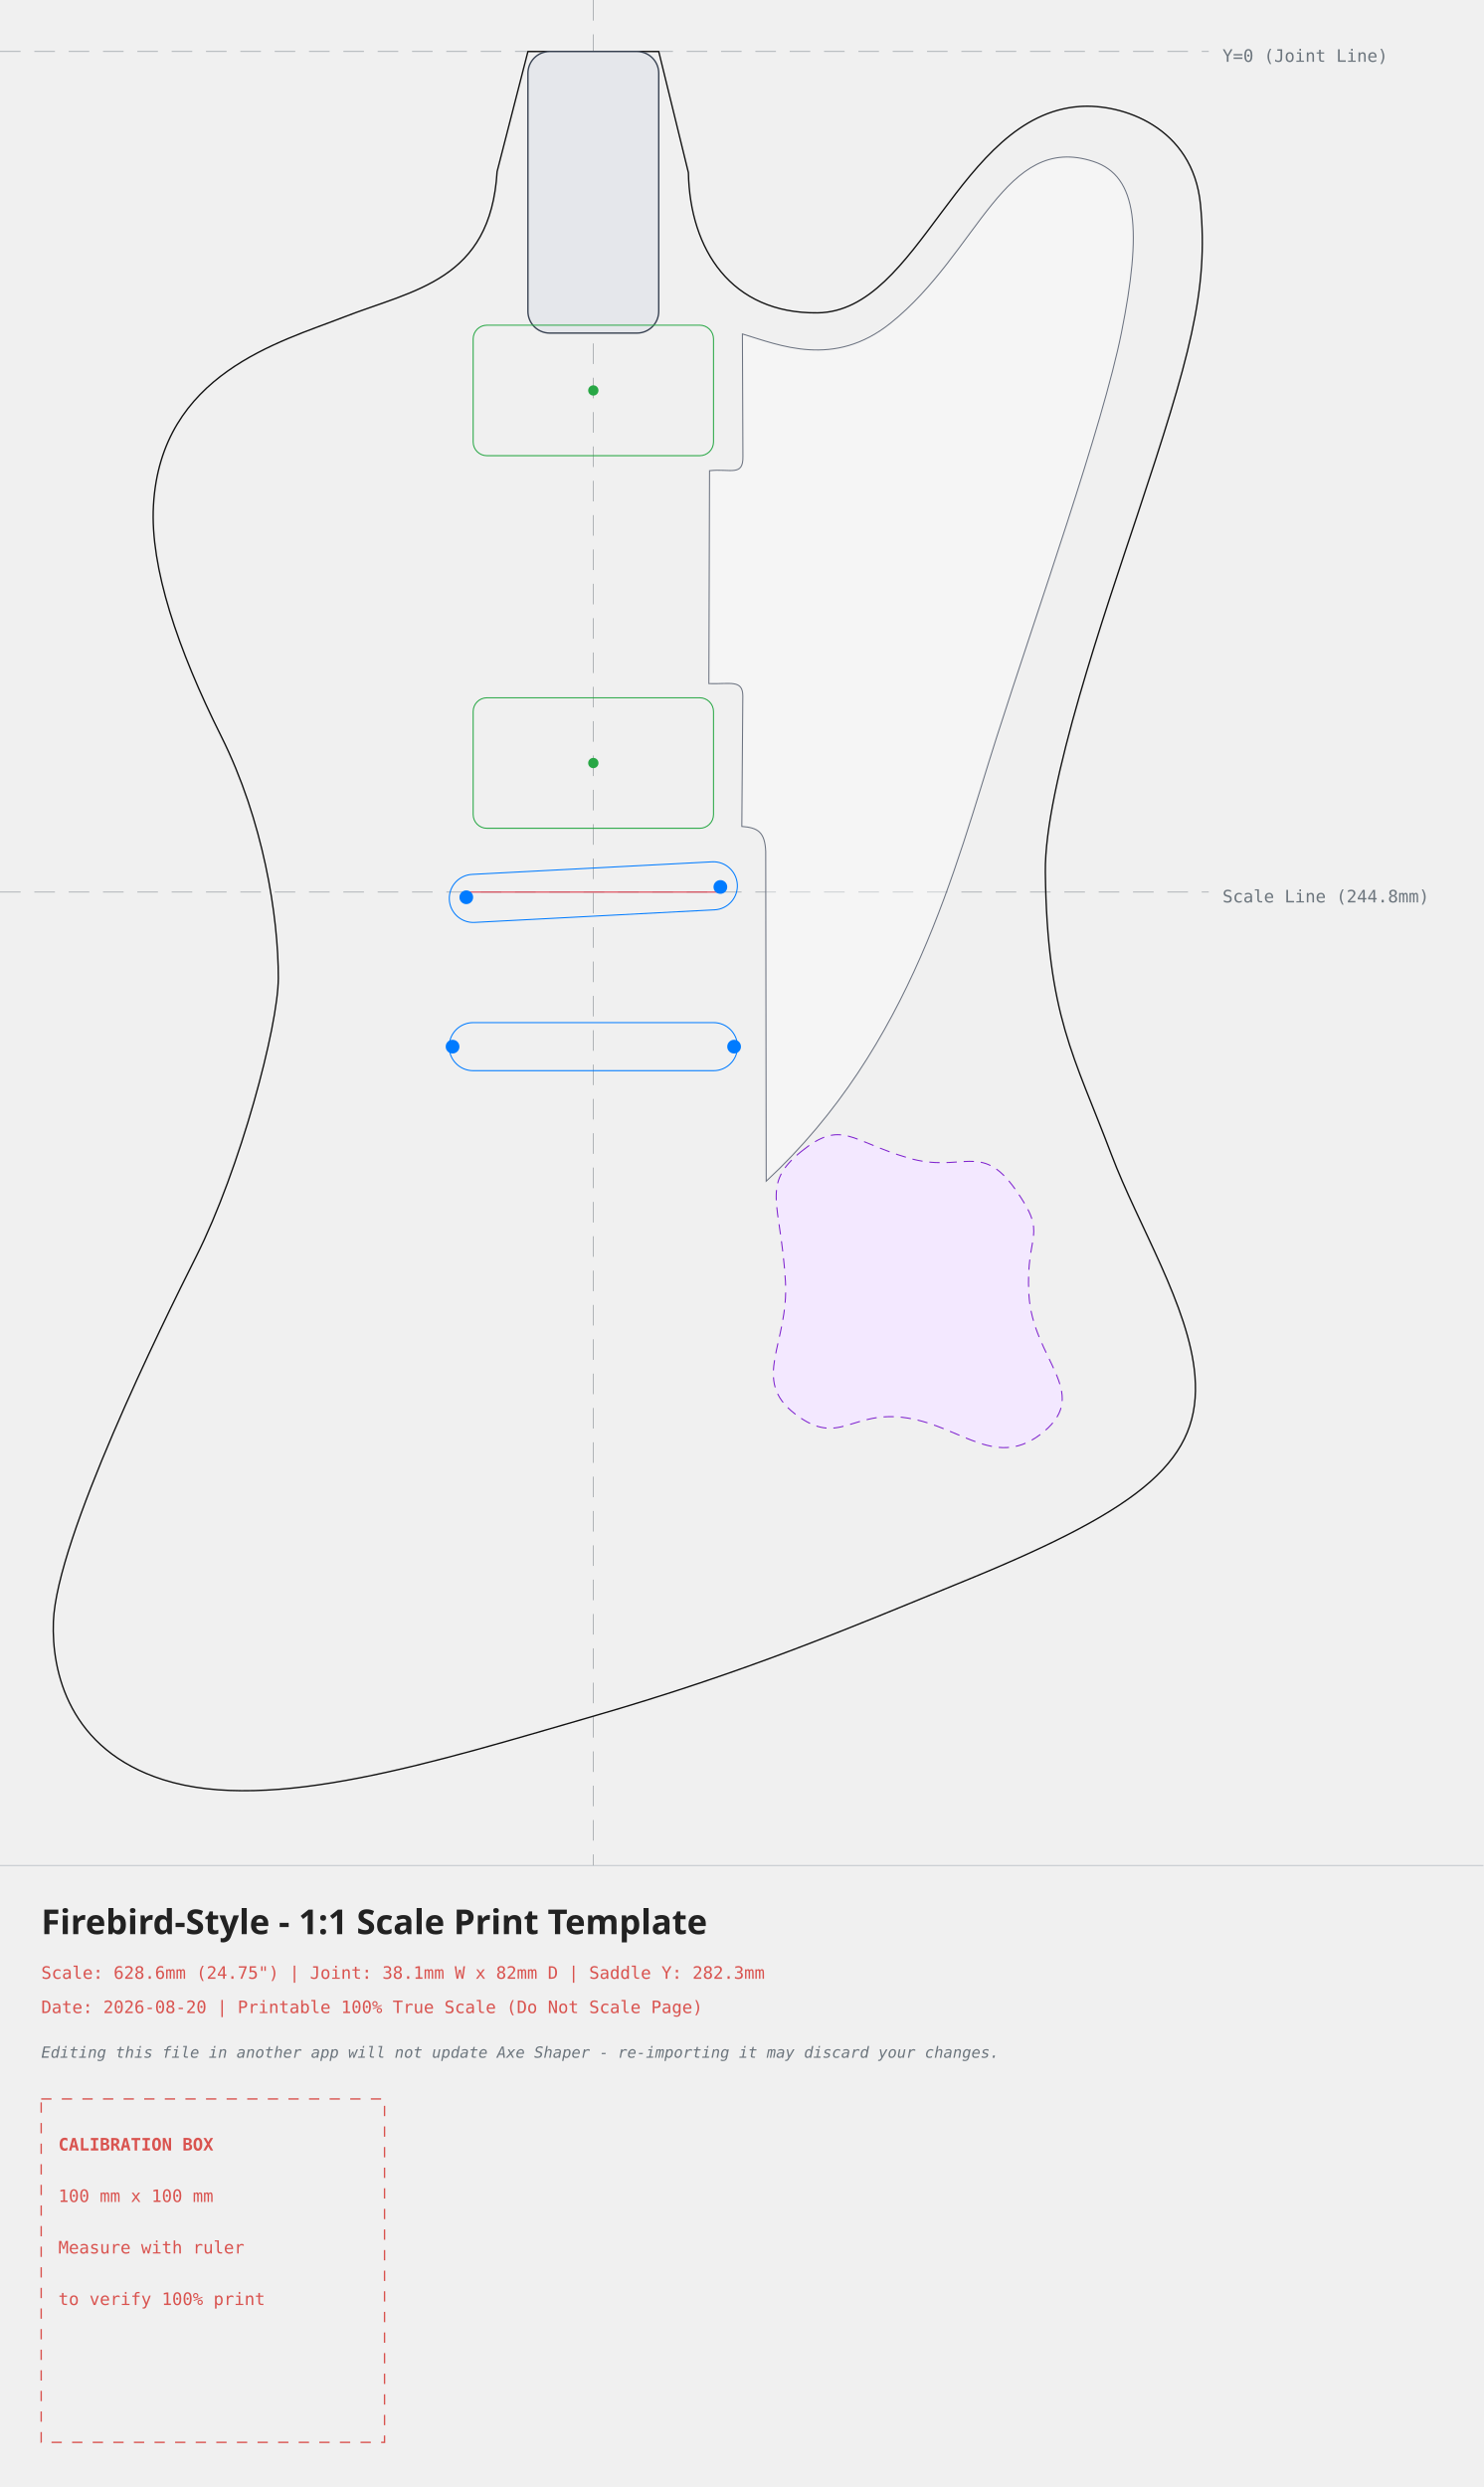
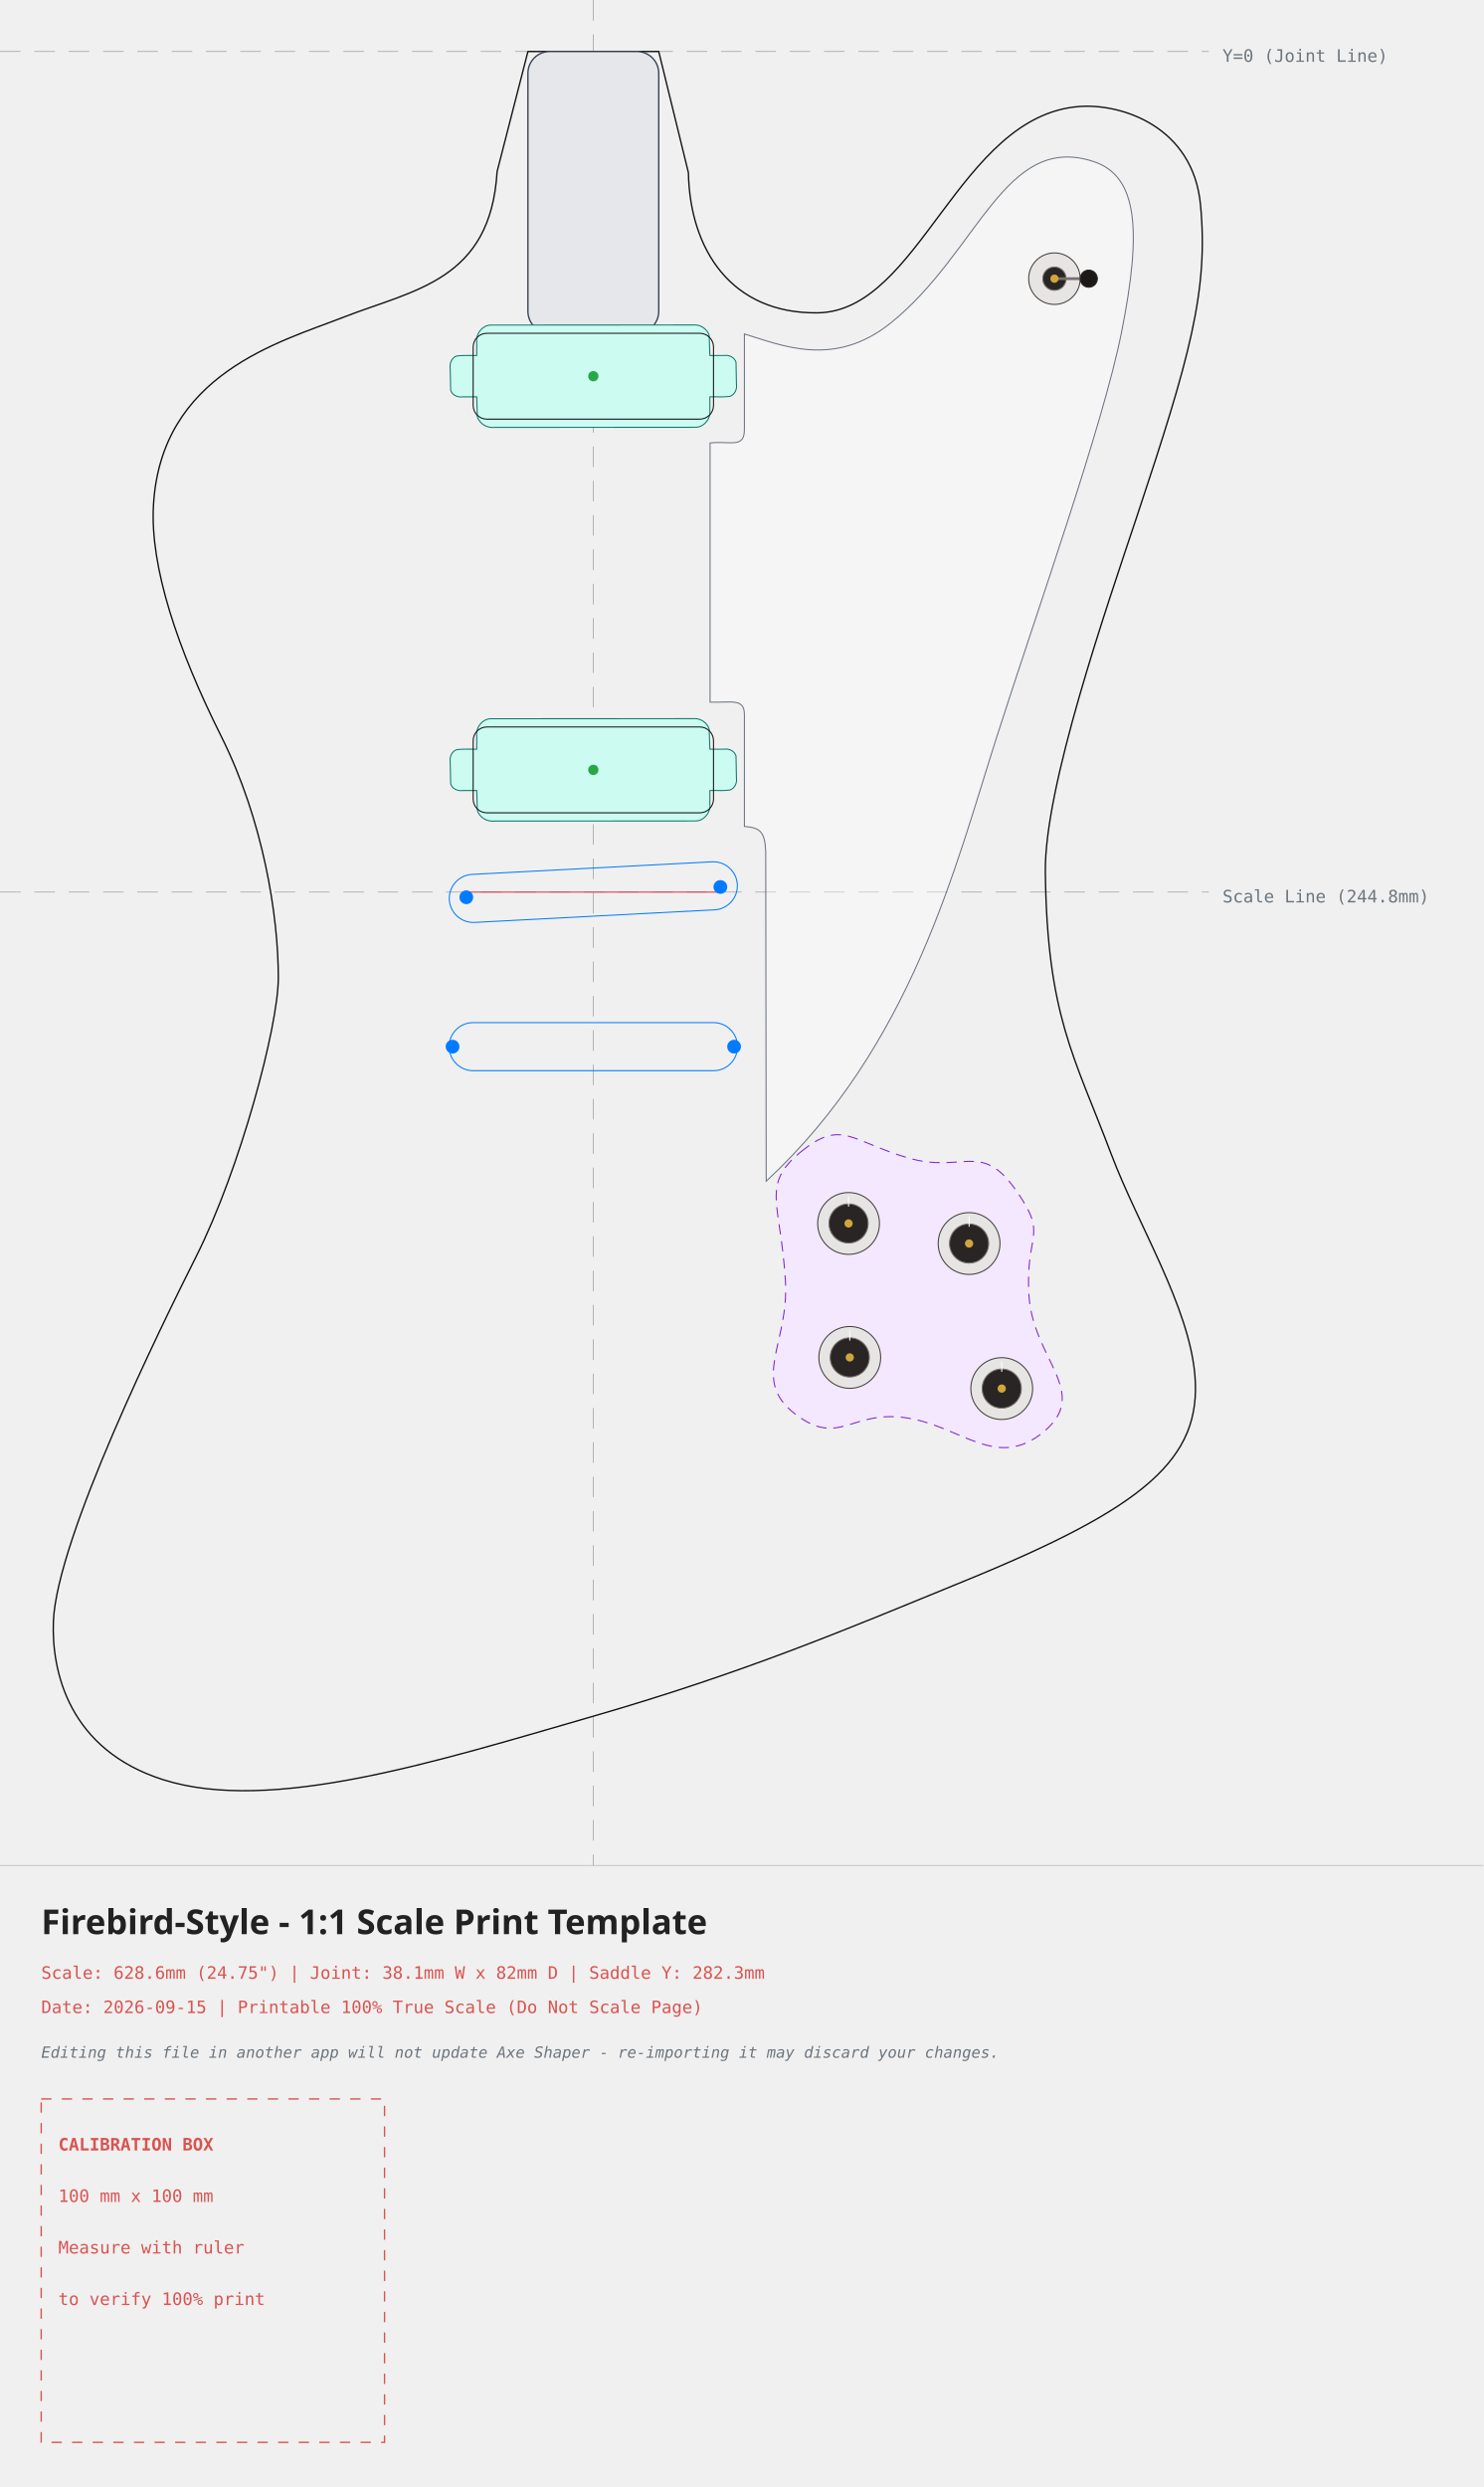
<svg xmlns="http://www.w3.org/2000/svg" width="432.06mm" height="724.23mm" viewBox="-172.81 -15.00 432.06 724.23">
  <style>
    .body-line { fill: none; stroke: #111111; stroke-width: 0.4; stroke-linecap: round; stroke-linejoin: round; }
    .edge-inset { fill: none; stroke: #555555; stroke-width: 0.3; stroke-dasharray: 3,2; }
    .neck-pocket { fill: #e5e7eb; stroke: #374151; stroke-width: 0.4; }
-     .pickup-rout { fill: none; stroke: #28a745; stroke-width: 0.3; }
+     .pickup-rout { fill: #ccfbf1; stroke: #0f766e; stroke-width: 0.3; }
+     .pickup-cover { fill: none; stroke: #111111; stroke-width: 0.3; }
    .bridge-rout { fill: none; stroke: #007bff; stroke-width: 0.3; }
    .back-route { fill: #f3e8ff; stroke: #7e22ce; stroke-width: 0.3; stroke-dasharray: 3,2; }
    .front-route { fill: #ccfbf1; stroke: #0f766e; stroke-width: 0.3; }
    .pickguard { fill: #ffffff; fill-opacity: 0.35; stroke: #6b7280; stroke-width: 0.3; }
+     .control-hardware { fill: #e7e5e4; stroke: #44403c; stroke-width: 0.3; }
+     .control-detail { fill: #292524; stroke: #78716c; stroke-width: 0.3; }
+     .control-indicator { fill: none; stroke: #ffffff; stroke-width: 0.3; stroke-linecap: round; }
+     .control-slot { fill: none; stroke: #292524; stroke-width: 0.6; stroke-linecap: round; }
+     .control-lever { fill: none; stroke: #78716c; stroke-width: 0.8; stroke-linecap: round; }
+     .control-cap { fill: #1c1917; stroke: #292524; stroke-width: 0.3; }
+     .control-center { fill: #d1a53d; }
    .center-axis { fill: none; stroke: #6c757d; stroke-width: 0.2; stroke-dasharray: 6,4; opacity: 0.7; }
    .calibration-box { fill: none; stroke: #d9534f; stroke-width: 0.4; stroke-dasharray: 3,3; }
    .band-rule { fill: none; stroke: #adb5bd; stroke-width: 0.2; }
    .text-label { font-family: monospace, sans-serif; font-size: 5px; fill: #d9534f; }
    .disclaimer-label { font-family: monospace, sans-serif; font-size: 4.5px; font-style: italic; fill: #6c757d; }
    .axis-label { font-family: monospace, sans-serif; font-size: 5px; fill: #6c757d; }
    .title-label { font-family: sans-serif; font-size: 10px; font-weight: bold; fill: #222222; }
  </style>
  <g>
    <line x1="0" y1="-15.00" x2="0" y2="528.23" class="center-axis" />
    <line x1="-172.81" y1="0" x2="179.25" y2="0" class="center-axis" />
    <text x="183.25" y="3" class="axis-label">Y=0 (Joint Line)</text>
    <line x1="-172.81" y1="244.79" x2="179.25" y2="244.79" class="center-axis" stroke="#007bff" />
    <text x="183.25" y="247.79" class="axis-label" fill="#007bff">Scale Line (244.8mm)</text>
    <path d="M 60.49 320.38 C 72.33 310.76, 74.90 317.30, 91.72 322.20 C 107.52 326.80, 112.86 317.21, 122.85 331.27 C 132.84 345.33, 125.78 343.45, 126.86 362.02 C 127.95 380.79, 144.96 390.40, 131.27 401.87 C 117.58 413.34, 107.44 400.48, 91.50 397.94 C 75.06 395.32, 71.67 406.71, 58.72 396.72 C 45.77 386.73, 57.02 376.31, 55.95 358.10 C 54.61 335.17, 48.65 330.00, 60.49 320.38 Z" class="back-route" />
    <path d="M -19.05 0.00 C -19.05 0.00, -28.03 34.98, -28.03 34.98 C -29.94 66.75, -52.23 69.37, -72.70 77.35 C -91.16 84.55, -126.00 93.79, -128.12 132.24 C -129.12 150.25, -121.03 174.10, -108.38 199.42 C -96.17 223.85, -91.70 251.68, -91.75 269.88 C -91.79 283.90, -102.83 325.37, -115.68 350.92 C -125.59 370.63, -156.35 432.99, -157.26 457.22 C -157.81 471.82, -152.70 494.56, -125.28 503.26 C -93.84 513.23, -45.76 497.99, -0.32 484.86 C 45.11 471.73, 73.76 459.42, 108.50 445.23 C 160.85 423.84, 177.18 409.78, 175.22 385.63 C 173.59 365.49, 158.70 341.89, 150.85 321.11 C 140.05 292.50, 132.17 280.85, 131.65 238.97 C 131.34 214.09, 149.42 162.12, 158.43 135.05 C 173.63 89.36, 179.25 69.64, 176.83 44.54 C 174.64 21.87, 153.93 15.10, 141.60 16.01 C 106.30 18.64, 95.07 75.76, 65.30 76.10 C 40.13 76.39, 28.12 57.65, 27.69 35.28 C 27.69 35.28, 19.05 0.00, 19.05 0.00 C 19.05 0.00, -19.05 0.00, -19.05 0.00 Z" class="body-line" />
-     <path d="M 43.42 82.25 C 54.16 85.50, 70.10 92.30, 86.56 79.10 C 112.25 58.50, 119.73 23.48, 145.69 32.04 C 158.66 36.31, 159.75 52.26, 153.81 81.89 C 148.36 109.09, 129.26 162.79, 117.39 199.92 C 105.51 237.05, 92.74 289.70, 50.35 328.97 C 50.35 328.97, 50.21 232.97, 50.21 232.97 C 49.97 227.15, 47.80 226.02, 43.25 225.66 C 43.25 225.66, 43.54 187.71, 43.54 187.71 C 43.55 182.80, 39.84 184.27, 33.65 184.07 C 33.65 184.07, 33.85 122.07, 33.85 122.07 C 39.92 121.38, 43.72 123.90, 43.57 117.84 C 43.57 117.84, 43.42 82.25, 43.42 82.25 Z" class="pickguard" style="fill:#ffffff" />
+     <path d="M 44.00 82.25 C 54.74 85.50, 70.10 92.30, 86.56 79.10 C 112.25 58.50, 119.73 23.48, 145.69 32.04 C 158.66 36.31, 159.75 52.26, 153.81 81.89 C 148.36 109.09, 129.26 162.79, 117.39 199.92 C 105.51 237.05, 92.74 289.70, 50.35 328.97 C 50.35 328.97, 50.21 232.97, 50.21 232.97 C 49.97 227.15, 48.54 226.02, 44.00 225.66 C 44.00 225.66, 44.00 193.11, 44.00 193.11 C 44.01 188.21, 40.19 189.67, 34.00 189.47 C 34.00 189.47, 34.00 114.00, 34.00 114.00 C 40.07 113.31, 44.15 115.79, 44.00 109.73 C 44.00 109.73, 44.00 82.25, 44.00 82.25 Z" class="pickguard" style="fill:#ffffff" />
    <rect x="-19.05" y="0" width="38.1" height="82" rx="6.35" ry="6.35" class="neck-pocket" />
-     <g transform="translate(0, 98.7) rotate(0)">
-       <rect x="-35.00" y="-19.00" width="70" height="38" rx="4" ry="4" class="pickup-rout" />
+     <g transform="translate(0, 94.55574) rotate(0)">
+       <path d="M 29.53 -14.94 C 29.41 -14.94, 29.29 -14.93, 29.16 -14.92 C 29.16 -14.92, -30.11 -14.89, -30.11 -14.89 C -32.48 -14.67, -34.28 -12.26, -33.96 -9.93 C -33.96 -9.93, -33.96 -6.03, -33.96 -6.03 C -35.88 -5.99, -37.82 -6.13, -39.71 -5.91 C -41.22 -5.49, -41.90 -3.79, -41.69 -2.35 C -41.69 -2.35, -41.55 4.08, -41.55 4.08 C -41.10 5.55, -39.43 6.24, -38.00 6.01 C -38.00 6.01, -33.96 6.01, -33.96 6.01 C -33.96 6.01, -33.77 11.82, -33.77 11.82 C -33.14 13.93, -30.82 15.19, -28.69 14.90 C -28.69 14.90, 29.98 14.87, 29.98 14.87 C 32.38 14.71, 34.24 12.29, 33.95 9.93 C 33.95 9.93, 33.95 6.00, 33.95 6.00 C 35.88 5.95, 37.84 6.15, 39.75 5.87 C 41.21 5.41, 41.92 3.75, 41.68 2.32 C 41.68 2.32, 41.56 -4.04, 41.56 -4.04 C 41.15 -5.50, 39.51 -6.27, 38.08 -6.03 C 38.08 -6.03, 33.95 -6.03, 33.95 -6.03 C 33.95 -6.03, 33.73 -11.92, 33.73 -11.92 C 33.16 -13.68, 31.38 -14.96, 29.53 -14.94 C 29.53 -14.94, 29.53 -14.94, 29.53 -14.94 Z" class="pickup-rout" />
+       <rect x="-35.00" y="-12.50" width="70.00" height="25.00" rx="4.00" ry="4.00" class="pickup-cover" />
      <circle cx="0" cy="0" r="1.5" fill="#28a745" />
    </g>
-     <g transform="translate(0, 207.2) rotate(0)">
-       <rect x="-35.00" y="-19.00" width="70" height="38" rx="4" ry="4" class="pickup-rout" />
+     <g transform="translate(0, 209.1961) rotate(0)">
+       <path d="M 29.53 -14.94 C 29.41 -14.94, 29.29 -14.93, 29.16 -14.92 C 29.16 -14.92, -30.11 -14.89, -30.11 -14.89 C -32.48 -14.67, -34.28 -12.26, -33.96 -9.93 C -33.96 -9.93, -33.96 -6.03, -33.96 -6.03 C -35.88 -5.99, -37.82 -6.13, -39.71 -5.91 C -41.22 -5.49, -41.90 -3.79, -41.69 -2.35 C -41.69 -2.35, -41.55 4.08, -41.55 4.08 C -41.10 5.55, -39.43 6.24, -38.00 6.01 C -38.00 6.01, -33.96 6.01, -33.96 6.01 C -33.96 6.01, -33.77 11.82, -33.77 11.82 C -33.14 13.93, -30.82 15.19, -28.69 14.90 C -28.69 14.90, 29.98 14.87, 29.98 14.87 C 32.38 14.71, 34.24 12.29, 33.95 9.93 C 33.95 9.93, 33.95 6.00, 33.95 6.00 C 35.88 5.95, 37.84 6.15, 39.75 5.87 C 41.21 5.41, 41.92 3.75, 41.68 2.32 C 41.68 2.32, 41.56 -4.04, 41.56 -4.04 C 41.15 -5.50, 39.51 -6.27, 38.08 -6.03 C 38.08 -6.03, 33.95 -6.03, 33.95 -6.03 C 33.95 -6.03, 33.73 -11.92, 33.73 -11.92 C 33.16 -13.68, 31.38 -14.96, 29.53 -14.94 C 29.53 -14.94, 29.53 -14.94, 29.53 -14.94 Z" class="pickup-rout" />
+       <rect x="-35.00" y="-12.50" width="70.00" height="25.00" rx="4.00" ry="4.00" class="pickup-cover" />
      <circle cx="0" cy="0" r="1.5" fill="#28a745" />
+     </g>
+     <g id="control-knobs">
+       <g transform="translate(74.34, 341.28)" data-knob-style="generic">
+         <circle cx="0" cy="0" r="9" class="control-hardware" />
+         <circle cx="0" cy="0" r="5.7" class="control-detail" />
+         <line x1="0" y1="-5" x2="0" y2="-7.8" class="control-indicator" />
+         <circle cx="0" cy="0" r="1.2" class="control-center" />
+       </g>
+       <g transform="translate(109.44, 347.12)" data-knob-style="generic">
+         <circle cx="0" cy="0" r="9" class="control-hardware" />
+         <circle cx="0" cy="0" r="5.7" class="control-detail" />
+         <line x1="0" y1="-5" x2="0" y2="-7.8" class="control-indicator" />
+         <circle cx="0" cy="0" r="1.2" class="control-center" />
+       </g>
+       <g transform="translate(74.69, 380.29)" data-knob-style="generic">
+         <circle cx="0" cy="0" r="9" class="control-hardware" />
+         <circle cx="0" cy="0" r="5.7" class="control-detail" />
+         <line x1="0" y1="-5" x2="0" y2="-7.8" class="control-indicator" />
+         <circle cx="0" cy="0" r="1.2" class="control-center" />
+       </g>
+       <g transform="translate(118.95, 389.36)" data-knob-style="generic">
+         <circle cx="0" cy="0" r="9" class="control-hardware" />
+         <circle cx="0" cy="0" r="5.7" class="control-detail" />
+         <line x1="0" y1="-5" x2="0" y2="-7.8" class="control-indicator" />
+         <circle cx="0" cy="0" r="1.2" class="control-center" />
+       </g>
+     </g>
+     <g id="control-switches">
+       <g transform="translate(134.30, 66.15) rotate(90.00)" data-switch-type="gibson_toggle">
+         <circle cx="0" cy="0" r="7.5" class="control-hardware" />
+         <circle cx="0" cy="0" r="3.4" class="control-detail" />
+         <line x1="0" y1="0" x2="0" y2="-10" class="control-lever" />
+         <circle cx="0" cy="-10" r="2.5" class="control-cap" />
+         <circle cx="0" cy="0" r="1.2" class="control-center" />
+       </g>
    </g>
    <g id="bridge-hardware">
      <rect x="-42.00" y="237.79" width="84.00" height="14.00" rx="7.00" ry="7.00" class="bridge-rout" transform="rotate(-3 0.00 244.79)" />
      <rect x="-42.00" y="282.79" width="84.00" height="14.00" rx="7.00" ry="7.00" class="bridge-rout" />
      <line x1="-37.31" y1="244.79" x2="37.31" y2="244.79" stroke="#dc3545" stroke-width="0.3" />
      <g transform="translate(0, 244.79)">
        <circle cx="-37" cy="1.5" r="2" fill="#007bff" />
        <circle cx="37" cy="-1.5" r="2" fill="#007bff" />
        <circle cx="-41" cy="45" r="2" fill="#007bff" />
        <circle cx="41" cy="45" r="2" fill="#007bff" />
      </g>
    </g>
  </g>
  <g>
    <line x1="-172.81" y1="528.23" x2="259.25" y2="528.23" class="band-rule" />
    <text x="-160.81" y="548.23" class="title-label">Firebird-Style - 1:1 Scale Print Template</text>
    <text x="-160.81" y="561.23" class="text-label">Scale: 628.6mm (24.75") | Joint: 38.1mm W x 82mm D | Saddle Y: 282.3mm</text>
-     <text x="-160.81" y="571.23" class="text-label">Date: 2026-08-20 | Printable 100% True Scale (Do Not Scale Page)</text>
+     <text x="-160.81" y="571.23" class="text-label">Date: 2026-09-15 | Printable 100% True Scale (Do Not Scale Page)</text>
    <text x="-160.81" y="584.23" class="disclaimer-label">Editing this file in another app will not update Axe Shaper - re-importing it may discard your changes.</text>
    <g transform="translate(-160.81, 596.23)">
      <rect x="0" y="0" width="100" height="100" class="calibration-box" />
      <text x="5" y="15" class="text-label" font-weight="bold">CALIBRATION BOX</text>
      <text x="5" y="30" class="text-label">100 mm x 100 mm</text>
      <text x="5" y="45" class="text-label">Measure with ruler</text>
      <text x="5" y="60" class="text-label">to verify 100% print</text>
    </g>
  </g>
</svg>
